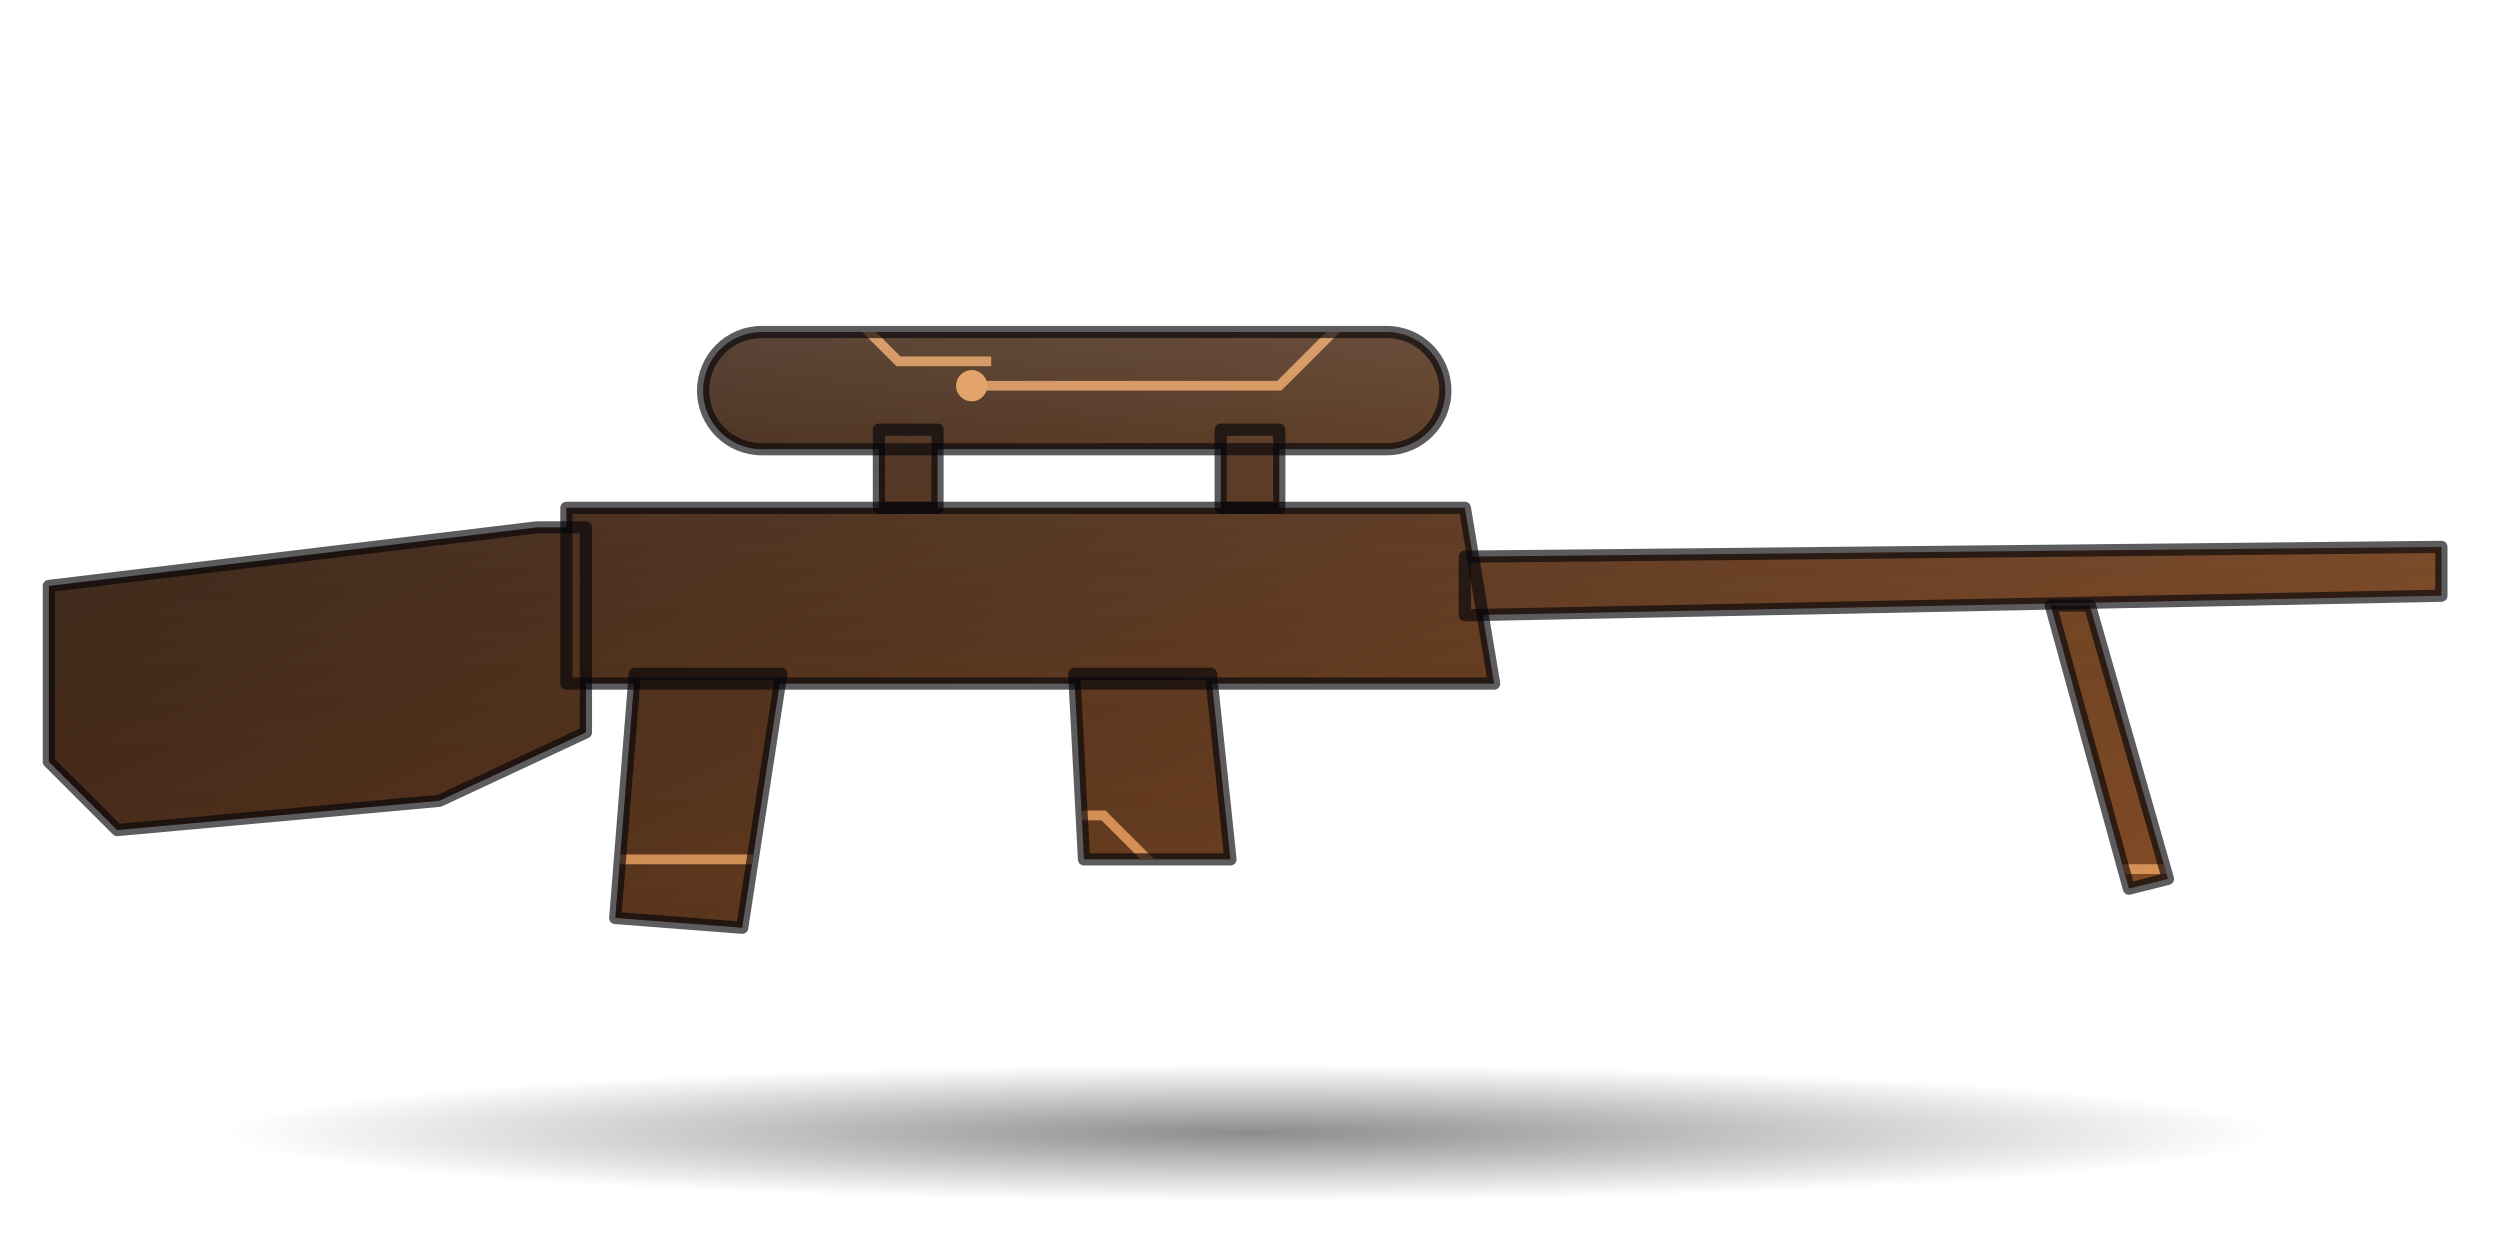
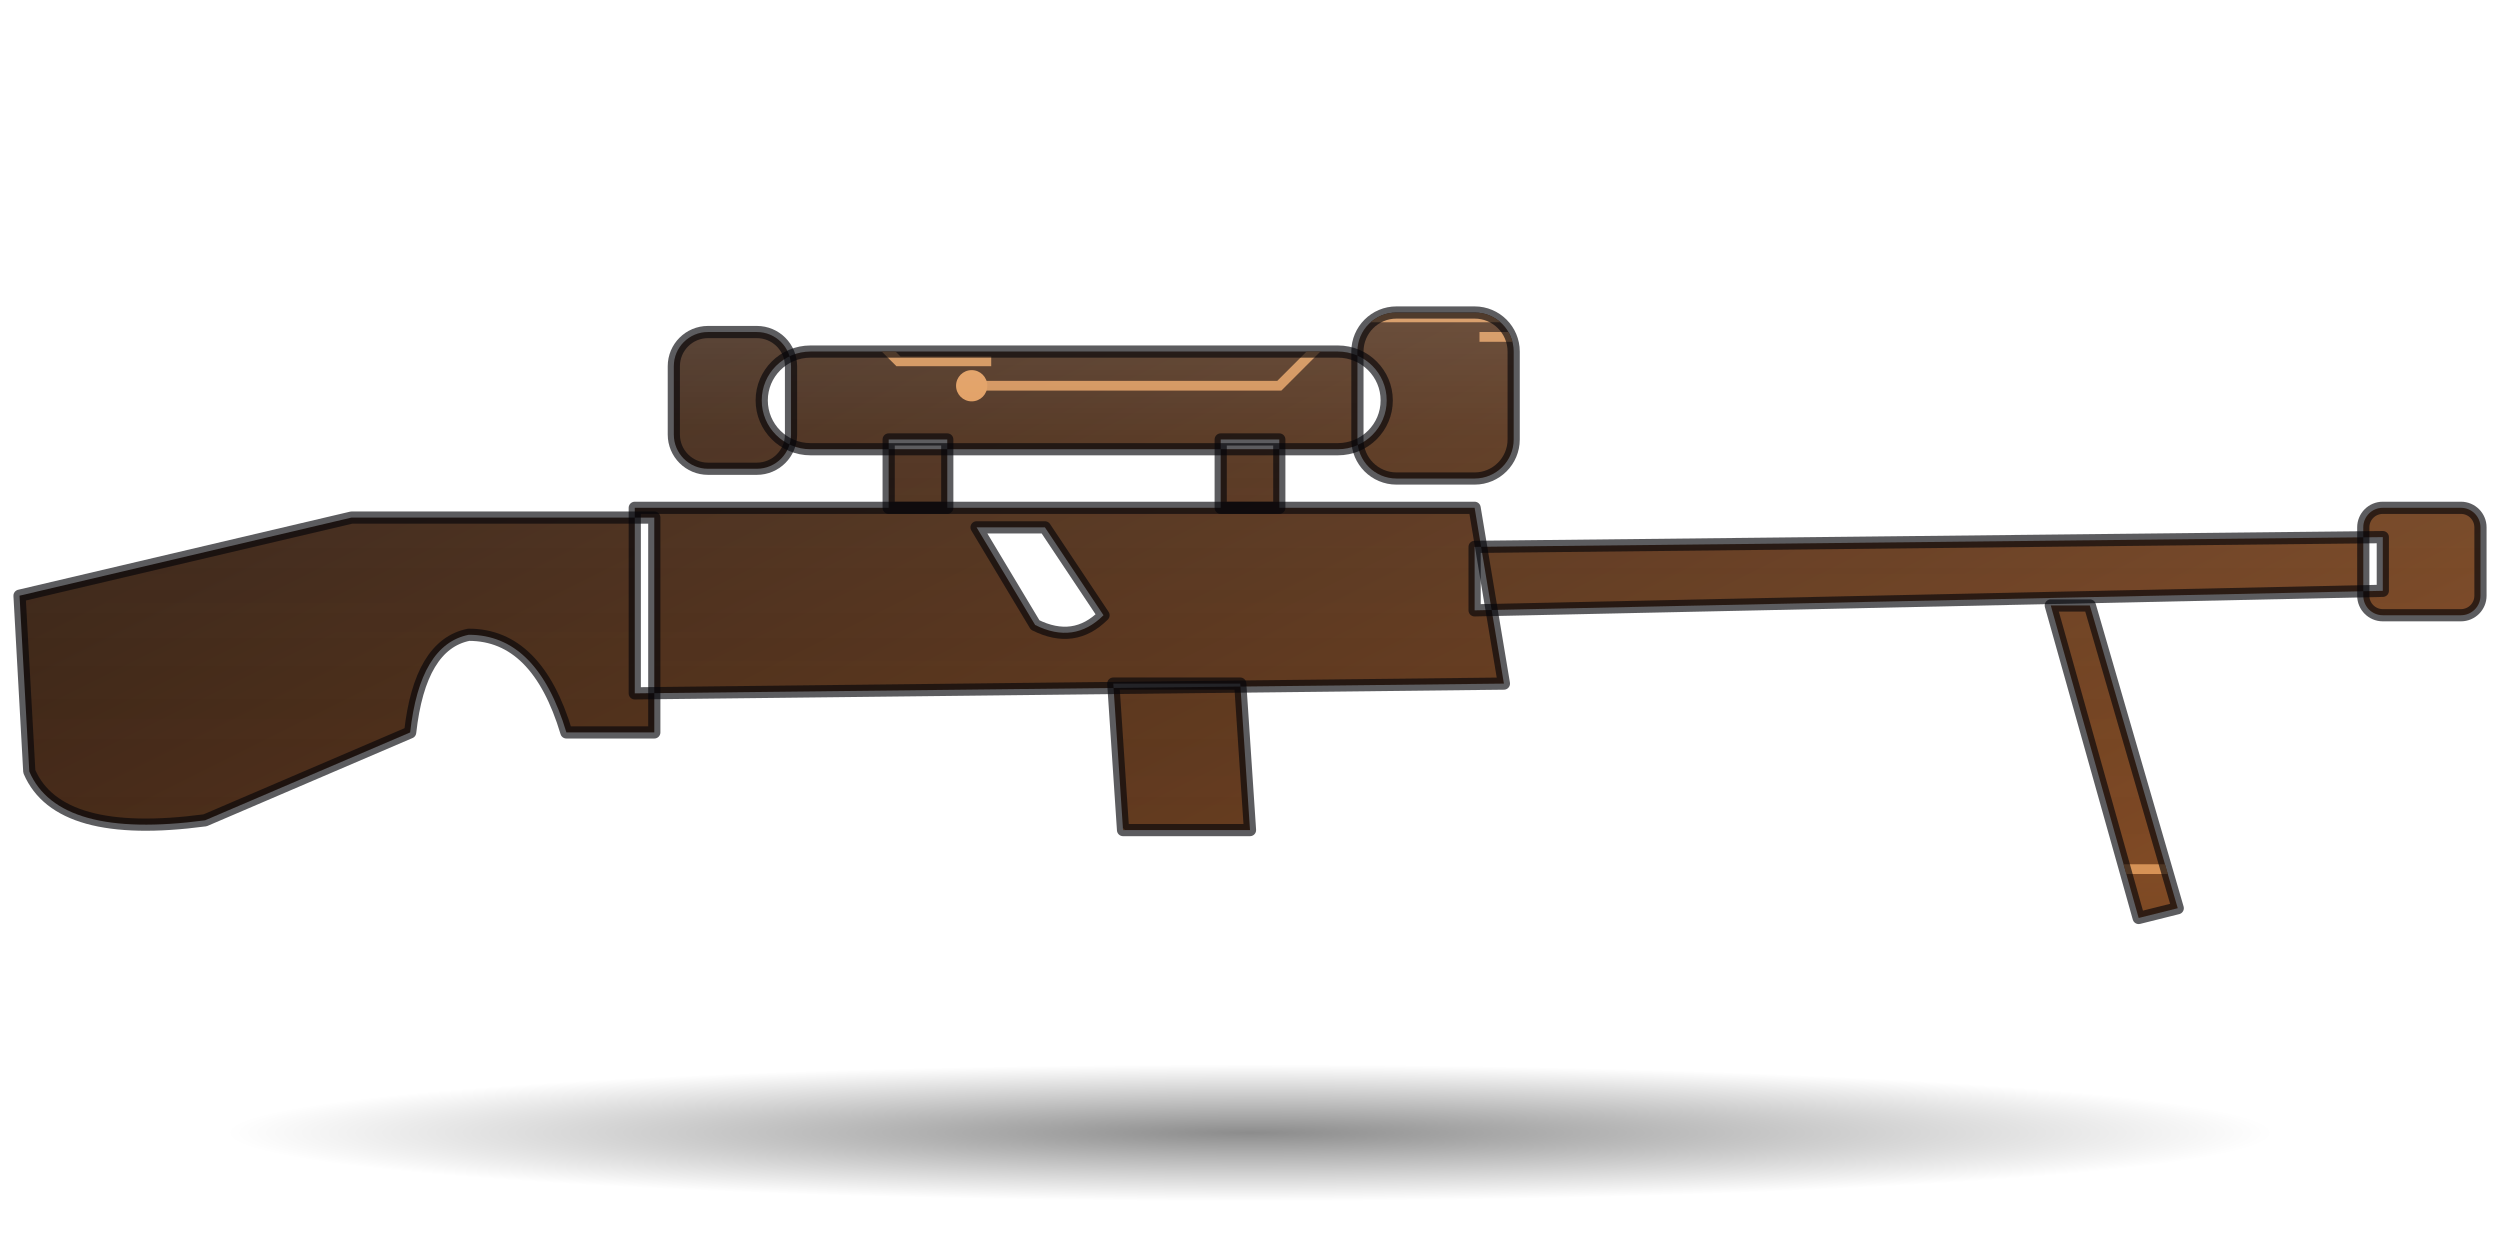
<svg xmlns="http://www.w3.org/2000/svg" viewBox="0 0 512 256" width="512" height="256">
  <defs>
    <linearGradient id="psnipercoppertrace" x1="0" y1="0" x2="1" y2="1">
      <stop offset="0" stop-color="#1d1410" />
      <stop offset="1" stop-color="#9c5a2b" />
    </linearGradient>
    <clipPath id="csnipercoppertrace">
-       <polygon points="10,120 110,108 120,108 120,150 90,164 24,170 10,156" />
-       <polygon points="116,104 300,104 306,140 116,140" />
-       <polygon points="300,114 500,112 500,122 300,126" />
-       <rect x="144" y="68" width="152" height="24" rx="12" />
-       <polygon points="180,88 192,88 192,104 180,104" />
-       <polygon points="250,88 262,88 262,104 250,104" />
-       <polygon points="220,138 248,138 252,176 222,176" />
-       <polygon points="130,138 160,138 152,190 126,188" />
-       <polygon points="420,124 428,124 444,180 436,182" />
+       <path d="M4 122 L72 106 L134 106 L134 150 L116 150 Q110 130 96 130 Q86 132 84 150 L42 168 Q12 172 6 158 Z" fill-rule="evenodd" clip-rule="evenodd" />
+       <polygon points="130,104 302,104 308,140 130,142" />
+       <polygon points="302,112 488,110 488,121 302,125" />
+       <rect x="484" y="104" width="24" height="22" rx="4" />
+       <rect x="156" y="72" width="128" height="20" rx="10" />
+       <rect x="278" y="64" width="32" height="34" rx="8" />
+       <rect x="138" y="68" width="24" height="28" rx="7" />
+       <polygon points="182,90 194,90 194,104 182,104" />
+       <polygon points="250,90 262,90 262,104 250,104" />
+       <path d="M200 108 L214 108 L226 126 Q220 132 212 128 Z" fill-rule="evenodd" clip-rule="evenodd" />
+       <polygon points="228,140 254,140 256,170 230,170" />
+       <path d="M420 124 L428 124 L446 186 L438 188 Z" fill-rule="evenodd" clip-rule="evenodd" />
    </clipPath>
    <linearGradient id="hsnipercoppertrace" x1="0" y1="0" x2="0" y2="1">
      <stop offset="0" stop-color="#fff" stop-opacity=".38" />
      <stop offset=".35" stop-color="#fff" stop-opacity=".06" />
      <stop offset=".7" stop-color="#000" stop-opacity="0" />
      <stop offset="1" stop-color="#000" stop-opacity=".35" />
    </linearGradient>
    <radialGradient id="ssnipercoppertrace" cx=".5" cy=".5" r=".5">
      <stop offset="0" stop-color="#000" stop-opacity=".45" />
      <stop offset="1" stop-color="#000" stop-opacity="0" />
    </radialGradient>
  </defs>
  <ellipse cx="256" cy="232" rx="210" ry="14" fill="url(#ssnipercoppertrace)" />
  <g clip-path="url(#csnipercoppertrace)">
    <rect width="512" height="256" fill="url(#psnipercoppertrace)" />
    <path d="M498 240 h35 l14 14 h18 M94 207 h-69 l-14 14 h-35 M385 213 h-77 l-14 -14 h-39 M71 28 h44 l14 14 h22 M158 48 h-64 l-14 -14 h-32 M245 11 h-77 l-14 14 h-39 M199 79 h63 l14 -14 h32 M470 98 h-80 l-14 -14 h-40 M182 21 h-30 l-14 -14 h-15 M419 230 h55 l14 14 h28 M397 83 h-53 l-14 -14 h-27 M211 223 h88 l14 -14 h44 M315 181 h-75 l-14 -14 h-38 M126 226 h-68 l-14 -14 h-34 M132 60 h38 l14 14 h19 M413 182 h-81 l-14 -14 h-41 M21 74 h25 l14 -14 h13 M274 219 h-69 l-14 14 h-35 M449 211 h-30 l-14 14 h-15 M311 23 h-83 l-14 14 h-42 M5 100 h-65 l-14 -14 h-33 M465 73 h-63 l-14 14 h-32 M280 180 h-86 l-14 14 h-43 M66 190 h-37 l-14 -14 h-19 M357 178 h89 l14 14 h45 M236 190 h-64 l-14 -14 h-32 " fill="none" stroke="#e09a5b" stroke-width="2" opacity=".9" />
    <circle cx="498" cy="240" r="3.2" fill="#e09a5b" />
    <circle cx="94" cy="207" r="3.2" fill="#e09a5b" />
    <circle cx="385" cy="213" r="3.2" fill="#e09a5b" />
    <circle cx="71" cy="28" r="3.2" fill="#e09a5b" />
    <circle cx="158" cy="48" r="3.2" fill="#e09a5b" />
    <circle cx="245" cy="11" r="3.2" fill="#e09a5b" />
    <circle cx="199" cy="79" r="3.2" fill="#e09a5b" />
    <circle cx="470" cy="98" r="3.2" fill="#e09a5b" />
    <circle cx="182" cy="21" r="3.2" fill="#e09a5b" />
    <circle cx="419" cy="230" r="3.2" fill="#e09a5b" />
    <circle cx="397" cy="83" r="3.2" fill="#e09a5b" />
    <circle cx="211" cy="223" r="3.2" fill="#e09a5b" />
    <circle cx="315" cy="181" r="3.2" fill="#e09a5b" />
    <circle cx="126" cy="226" r="3.2" fill="#e09a5b" />
    <circle cx="132" cy="60" r="3.2" fill="#e09a5b" />
    <circle cx="413" cy="182" r="3.2" fill="#e09a5b" />
    <circle cx="21" cy="74" r="3.2" fill="#e09a5b" />
    <circle cx="274" cy="219" r="3.2" fill="#e09a5b" />
    <circle cx="449" cy="211" r="3.2" fill="#e09a5b" />
    <circle cx="311" cy="23" r="3.2" fill="#e09a5b" />
    <circle cx="5" cy="100" r="3.2" fill="#e09a5b" />
    <circle cx="465" cy="73" r="3.2" fill="#e09a5b" />
    <circle cx="280" cy="180" r="3.2" fill="#e09a5b" />
    <circle cx="66" cy="190" r="3.2" fill="#e09a5b" />
    <circle cx="357" cy="178" r="3.2" fill="#e09a5b" />
    <circle cx="236" cy="190" r="3.2" fill="#e09a5b" />
    <rect width="512" height="256" fill="url(#hsnipercoppertrace)" />
  </g>
-   <polygon points="10,120 110,108 120,108 120,150 90,164 24,170 10,156" fill="none" stroke="#05060a" stroke-opacity=".65" stroke-width="2.5" stroke-linejoin="round" />
-   <polygon points="116,104 300,104 306,140 116,140" fill="none" stroke="#05060a" stroke-opacity=".65" stroke-width="2.5" stroke-linejoin="round" />
-   <polygon points="300,114 500,112 500,122 300,126" fill="none" stroke="#05060a" stroke-opacity=".65" stroke-width="2.5" stroke-linejoin="round" />
-   <rect x="144" y="68" width="152" height="24" rx="12" fill="none" stroke="#05060a" stroke-opacity=".65" stroke-width="2.5" stroke-linejoin="round" />
-   <polygon points="180,88 192,88 192,104 180,104" fill="none" stroke="#05060a" stroke-opacity=".65" stroke-width="2.5" stroke-linejoin="round" />
-   <polygon points="250,88 262,88 262,104 250,104" fill="none" stroke="#05060a" stroke-opacity=".65" stroke-width="2.5" stroke-linejoin="round" />
-   <polygon points="220,138 248,138 252,176 222,176" fill="none" stroke="#05060a" stroke-opacity=".65" stroke-width="2.5" stroke-linejoin="round" />
-   <polygon points="130,138 160,138 152,190 126,188" fill="none" stroke="#05060a" stroke-opacity=".65" stroke-width="2.5" stroke-linejoin="round" />
-   <polygon points="420,124 428,124 444,180 436,182" fill="none" stroke="#05060a" stroke-opacity=".65" stroke-width="2.5" stroke-linejoin="round" />
+   <path d="M4 122 L72 106 L134 106 L134 150 L116 150 Q110 130 96 130 Q86 132 84 150 L42 168 Q12 172 6 158 Z" fill-rule="evenodd" clip-rule="evenodd" fill="none" stroke="#05060a" stroke-opacity=".65" stroke-width="2.5" stroke-linejoin="round" />
+   <polygon points="130,104 302,104 308,140 130,142" fill="none" stroke="#05060a" stroke-opacity=".65" stroke-width="2.5" stroke-linejoin="round" />
+   <polygon points="302,112 488,110 488,121 302,125" fill="none" stroke="#05060a" stroke-opacity=".65" stroke-width="2.5" stroke-linejoin="round" />
+   <rect x="484" y="104" width="24" height="22" rx="4" fill="none" stroke="#05060a" stroke-opacity=".65" stroke-width="2.5" stroke-linejoin="round" />
+   <rect x="156" y="72" width="128" height="20" rx="10" fill="none" stroke="#05060a" stroke-opacity=".65" stroke-width="2.5" stroke-linejoin="round" />
+   <rect x="278" y="64" width="32" height="34" rx="8" fill="none" stroke="#05060a" stroke-opacity=".65" stroke-width="2.5" stroke-linejoin="round" />
+   <rect x="138" y="68" width="24" height="28" rx="7" fill="none" stroke="#05060a" stroke-opacity=".65" stroke-width="2.5" stroke-linejoin="round" />
+   <polygon points="182,90 194,90 194,104 182,104" fill="none" stroke="#05060a" stroke-opacity=".65" stroke-width="2.5" stroke-linejoin="round" />
+   <polygon points="250,90 262,90 262,104 250,104" fill="none" stroke="#05060a" stroke-opacity=".65" stroke-width="2.5" stroke-linejoin="round" />
+   <path d="M200 108 L214 108 L226 126 Q220 132 212 128 Z" fill-rule="evenodd" clip-rule="evenodd" fill="none" stroke="#05060a" stroke-opacity=".65" stroke-width="2.5" stroke-linejoin="round" />
+   <polygon points="228,140 254,140 256,170 230,170" fill="none" stroke="#05060a" stroke-opacity=".65" stroke-width="2.5" stroke-linejoin="round" />
+   <path d="M420 124 L428 124 L446 186 L438 188 Z" fill-rule="evenodd" clip-rule="evenodd" fill="none" stroke="#05060a" stroke-opacity=".65" stroke-width="2.5" stroke-linejoin="round" />
</svg>
